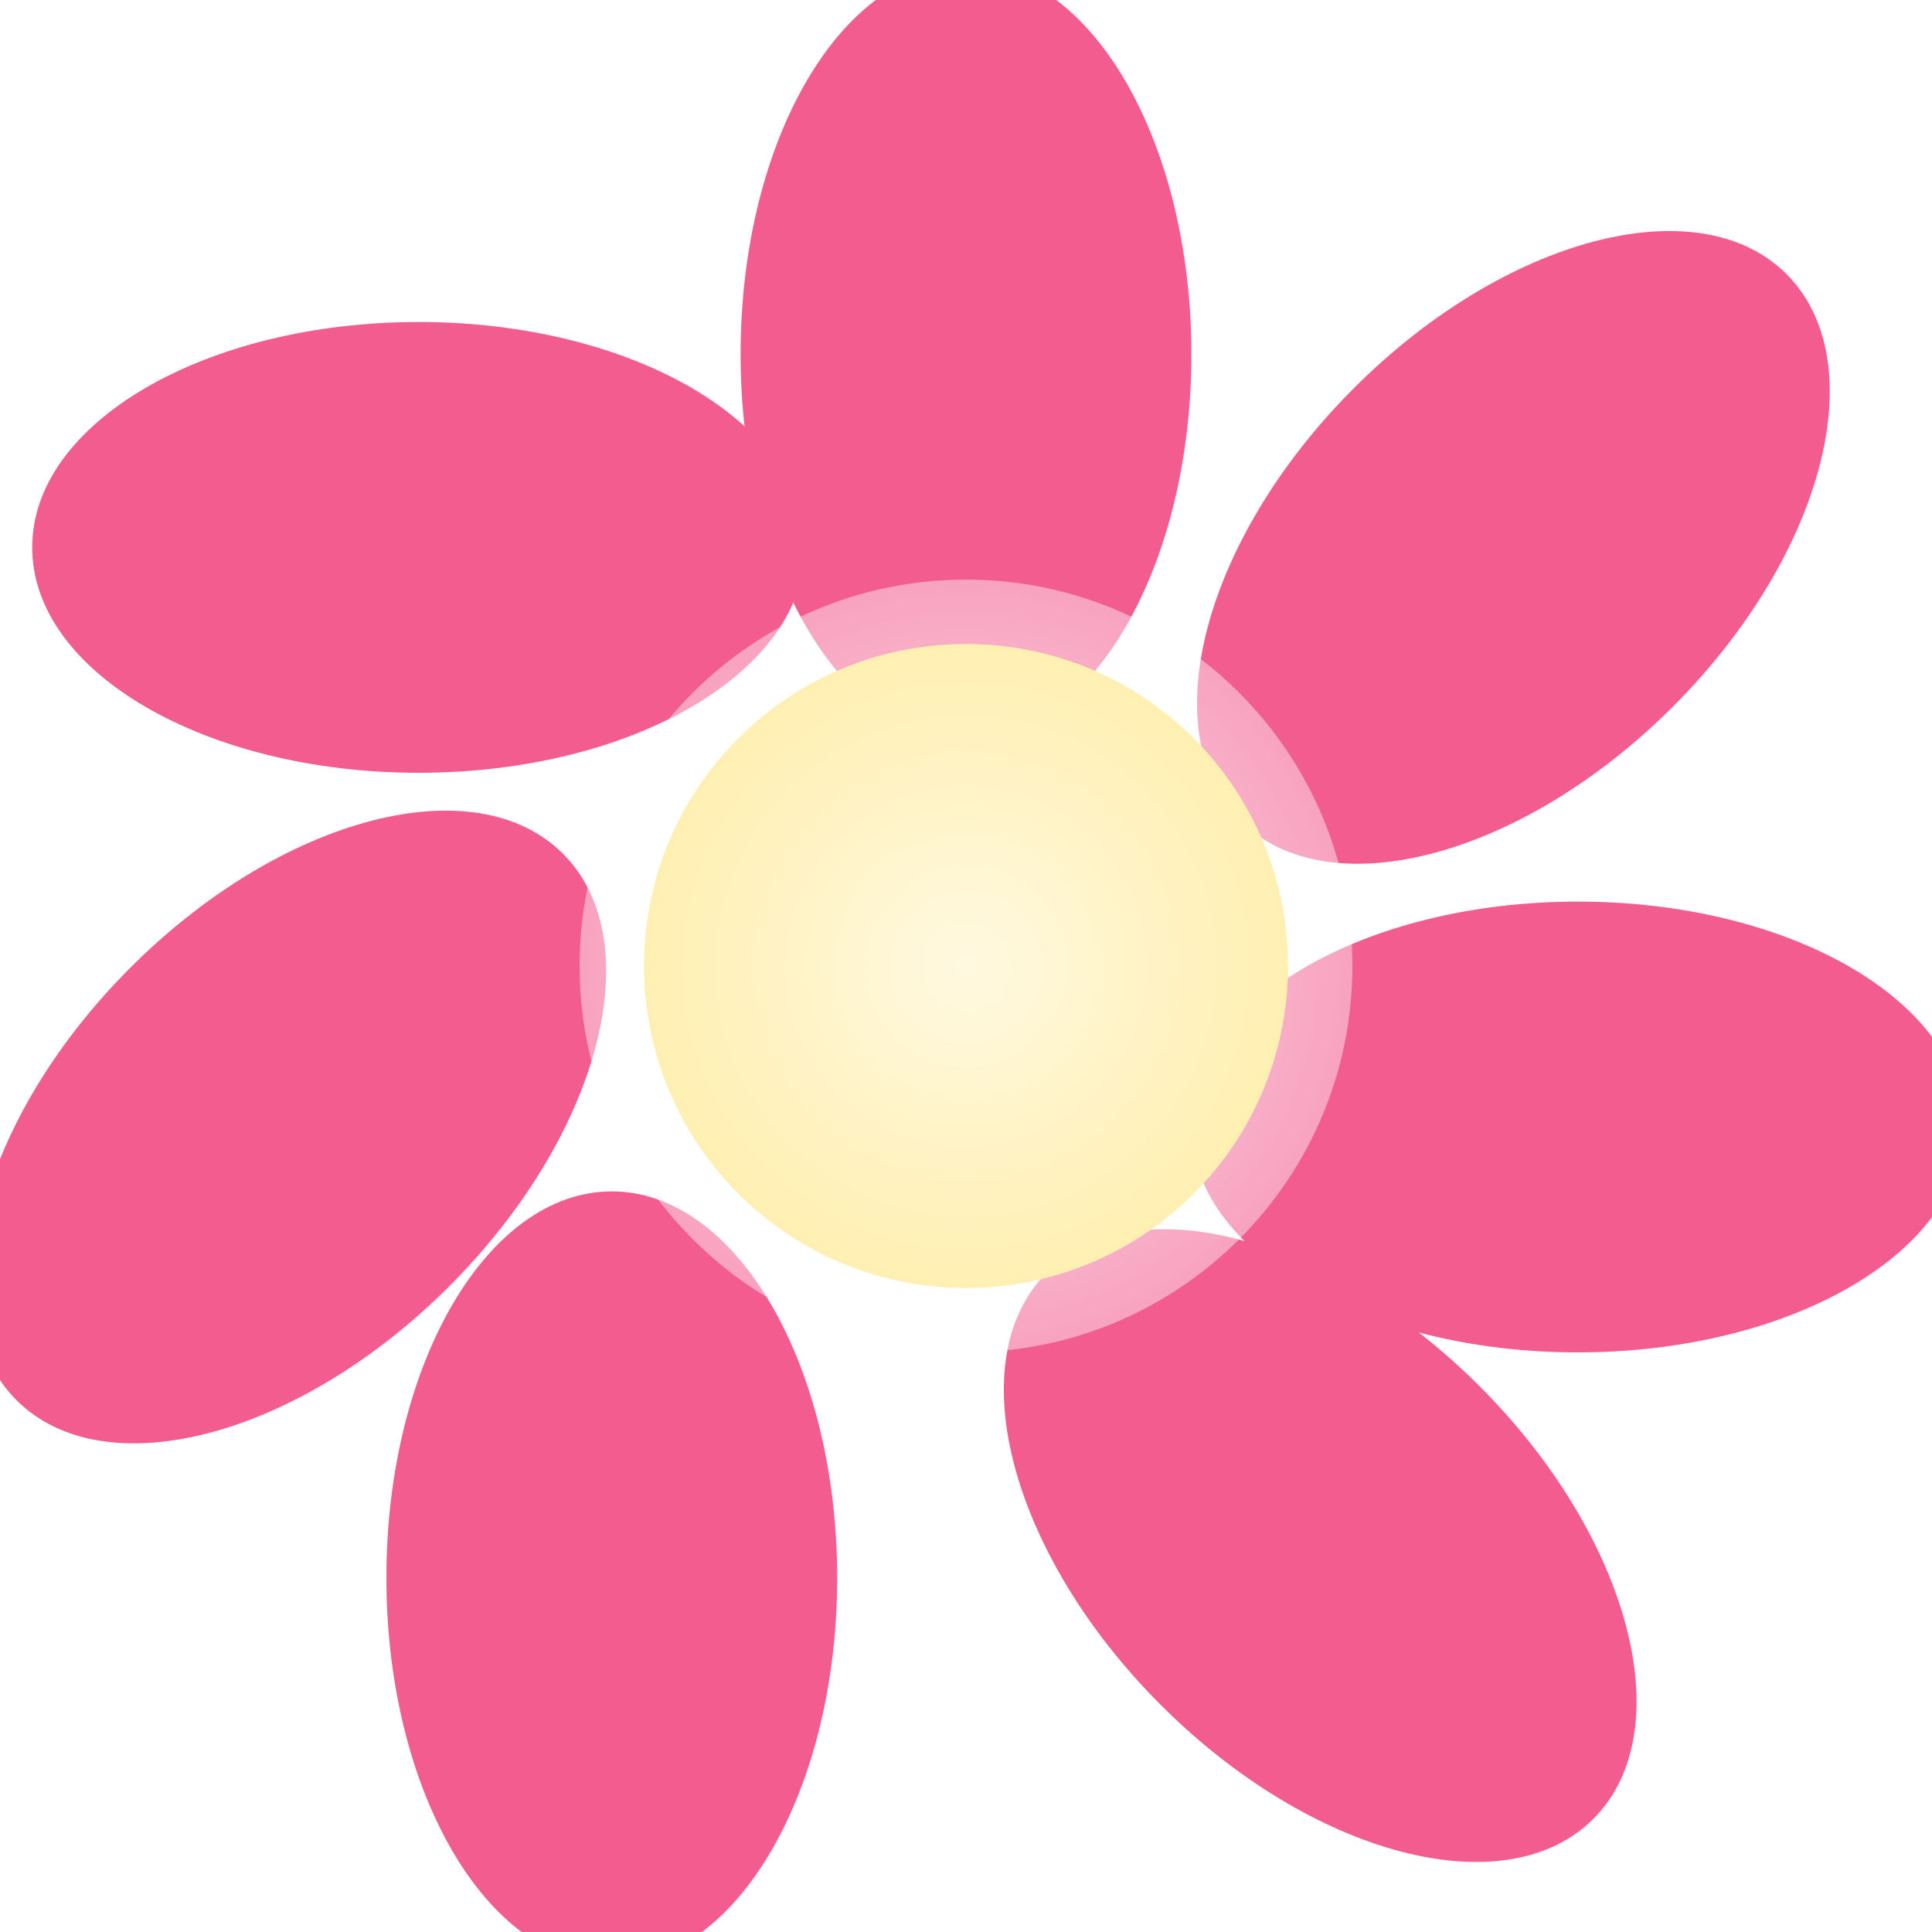
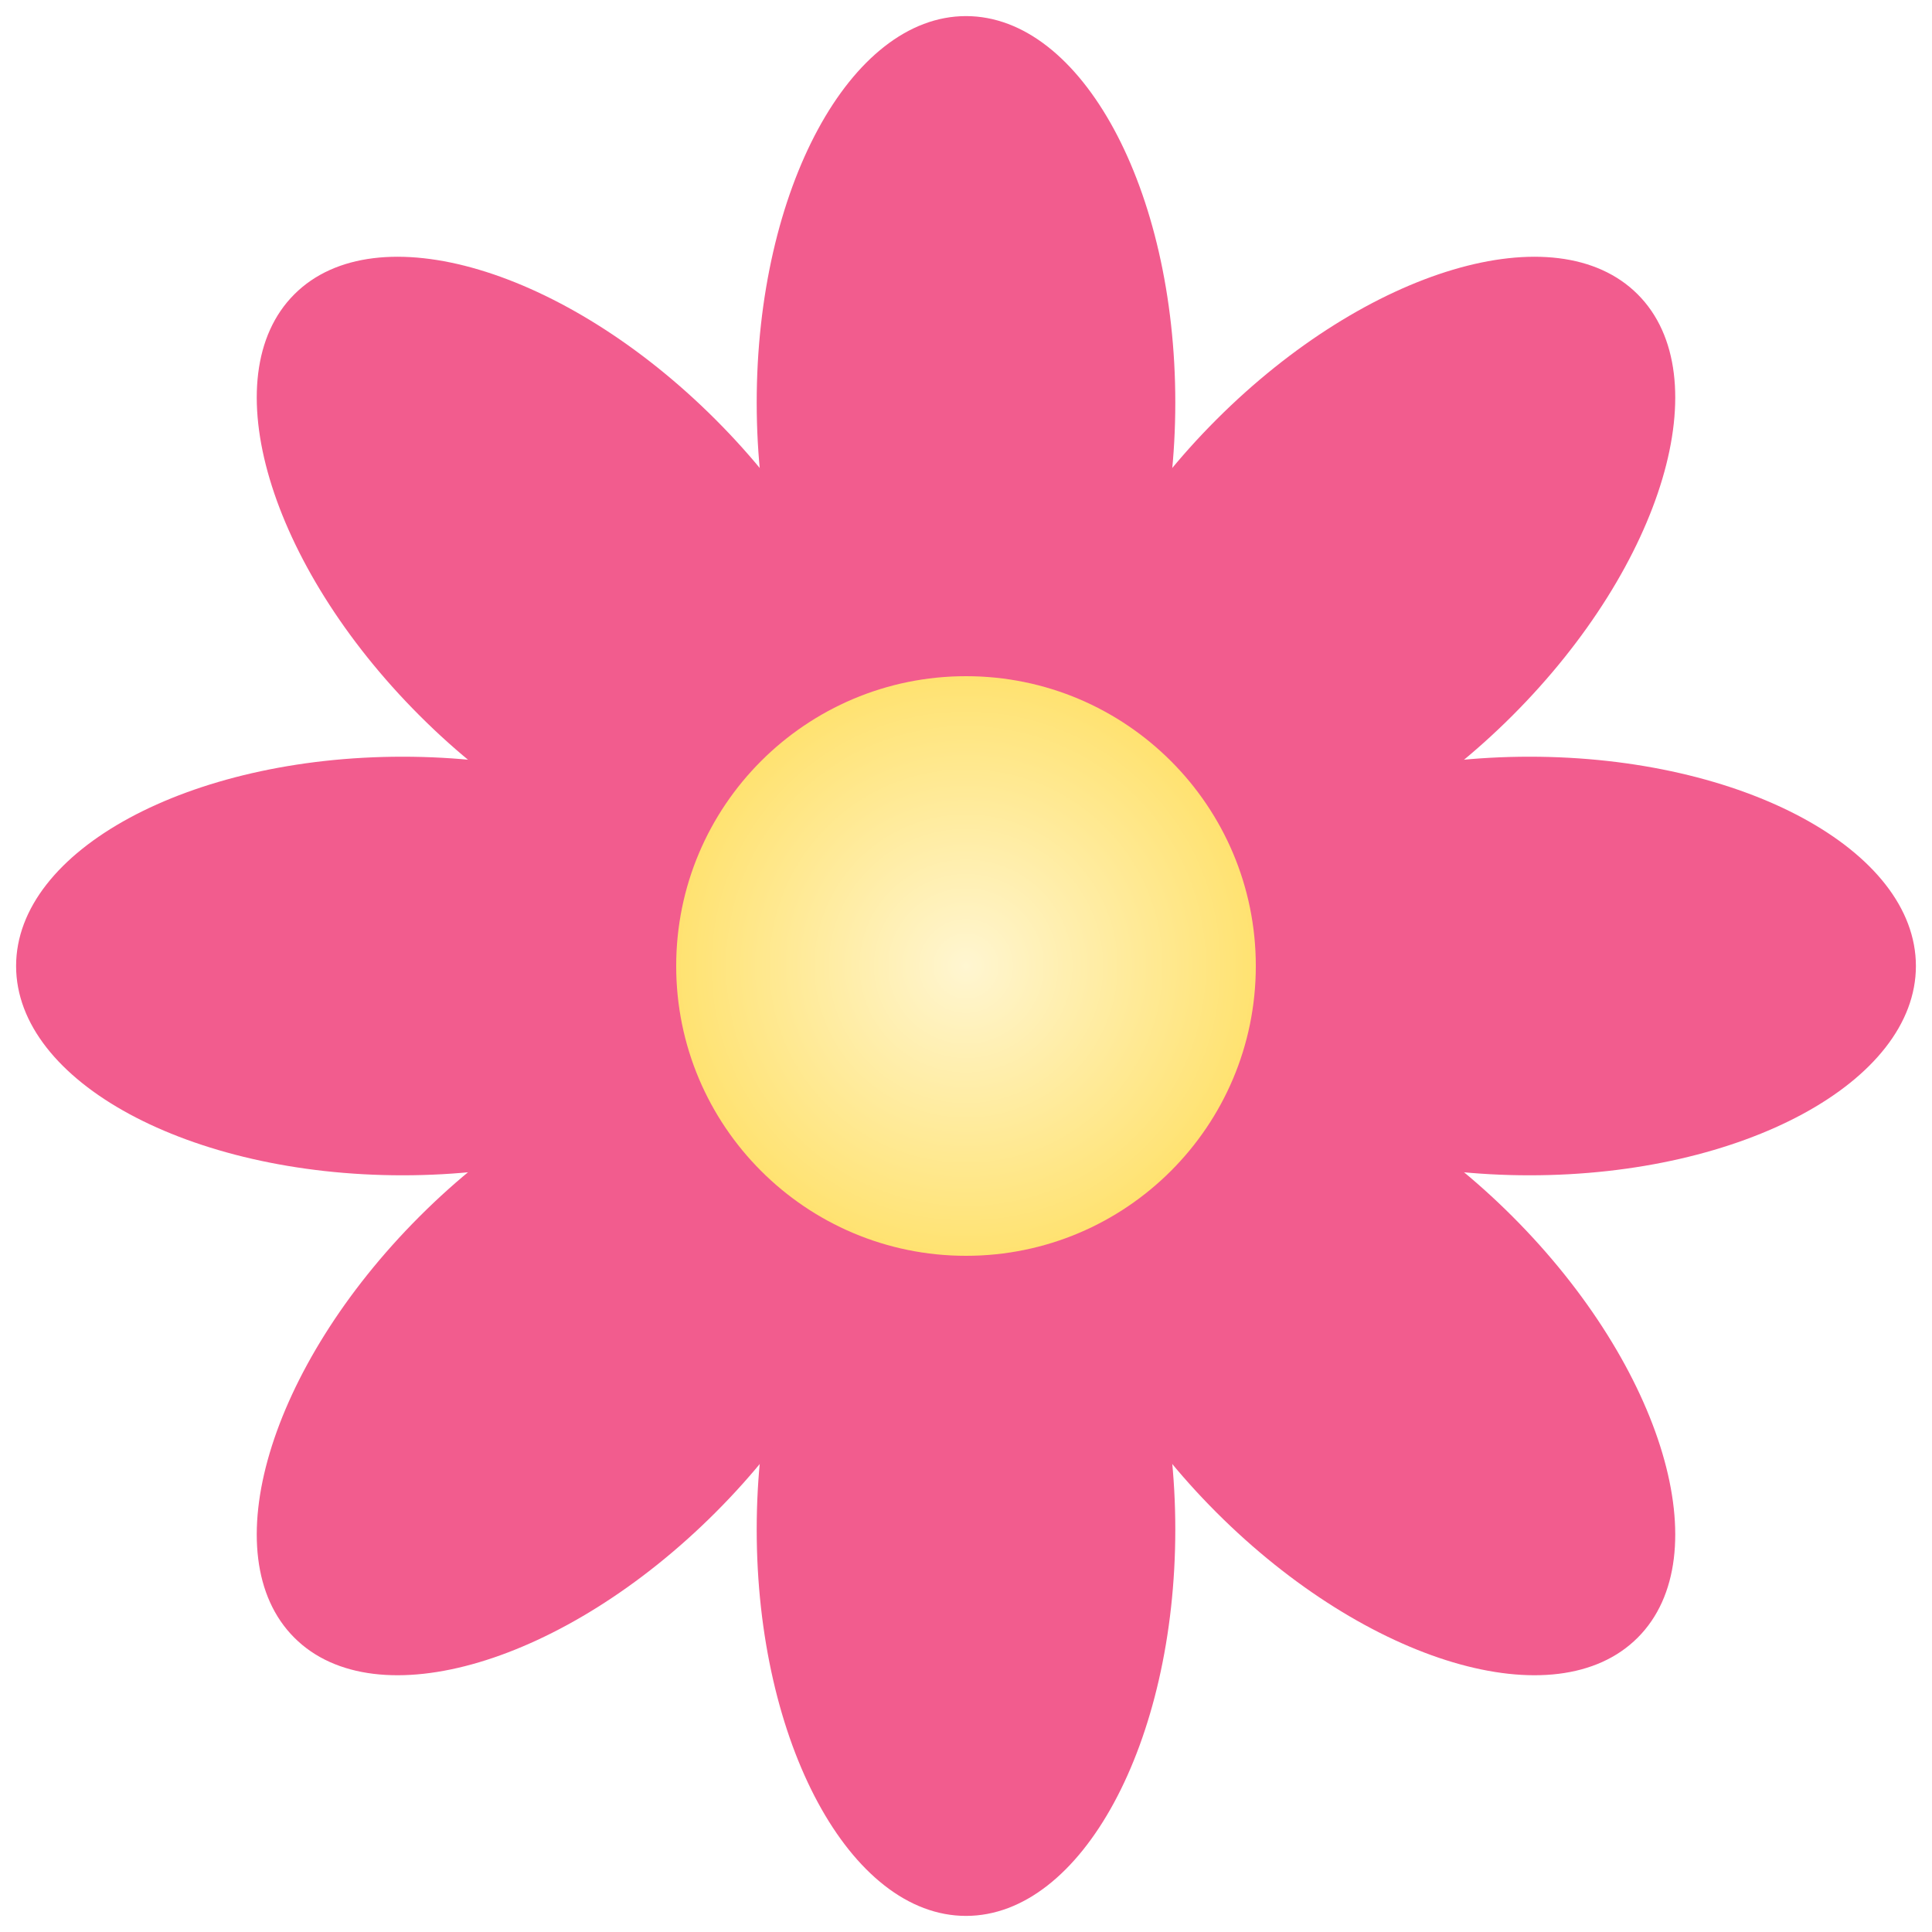
<svg xmlns="http://www.w3.org/2000/svg" width="120" height="120" viewBox="0 0 120 120" fill="none">
  <defs>
-     <radialGradient id="g1" cx="0" cy="0" r="1" gradientUnits="userSpaceOnUse" gradientTransform="translate(60 60) rotate(90) scale(52)">
-       <stop stop-color="#FFFFFF" stop-opacity="0.8" />
+     <radialGradient id="g1" cx="60" cy="60" r="20" gradientUnits="userSpaceOnUse">
+       <stop stop-color="#FFFFFF" stop-opacity="0.7" />
      <stop offset="1" stop-color="#FFFFFF" stop-opacity="0" />
    </radialGradient>
  </defs>
  <g>
-     <ellipse cx="60" cy="22" rx="14" ry="24" fill="#F25C8E" />
-     <ellipse cx="94" cy="34" rx="14" ry="24" fill="#F25C8E" transform="rotate(45 94 34)" />
-     <ellipse cx="98" cy="70" rx="14" ry="24" fill="#F25C8E" transform="rotate(90 98 70)" />
-     <ellipse cx="82" cy="96" rx="14" ry="24" fill="#F25C8E" transform="rotate(135 82 96)" />
-     <ellipse cx="38" cy="98" rx="14" ry="24" fill="#F25C8E" transform="rotate(180 38 98)" />
-     <ellipse cx="18" cy="70" rx="14" ry="24" fill="#F25C8E" transform="rotate(225 18 70)" />
-     <ellipse cx="26" cy="34" rx="14" ry="24" fill="#F25C8E" transform="rotate(270 26 34)" />
-     <circle cx="60" cy="60" r="20" fill="#FFE066" />
-     <circle cx="60" cy="60" r="24" fill="url(#g1)" />
+     <ellipse cx="60" cy="25" rx="13" ry="24" fill="#F25C8E" />
+     <ellipse cx="60" cy="25" rx="13" ry="24" fill="#F25C8E" transform="rotate(45 60 60)" />
+     <ellipse cx="60" cy="25" rx="13" ry="24" fill="#F25C8E" transform="rotate(90 60 60)" />
+     <ellipse cx="60" cy="25" rx="13" ry="24" fill="#F25C8E" transform="rotate(135 60 60)" />
+     <ellipse cx="60" cy="25" rx="13" ry="24" fill="#F25C8E" transform="rotate(180 60 60)" />
+     <ellipse cx="60" cy="25" rx="13" ry="24" fill="#F25C8E" transform="rotate(225 60 60)" />
+     <ellipse cx="60" cy="25" rx="13" ry="24" fill="#F25C8E" transform="rotate(270 60 60)" />
+     <ellipse cx="60" cy="25" rx="13" ry="24" fill="#F25C8E" transform="rotate(315 60 60)" />
+     <circle cx="60" cy="60" r="18" fill="#FFE066" />
+     <circle cx="60" cy="60" r="18" fill="url(#g1)" />
  </g>
</svg>
